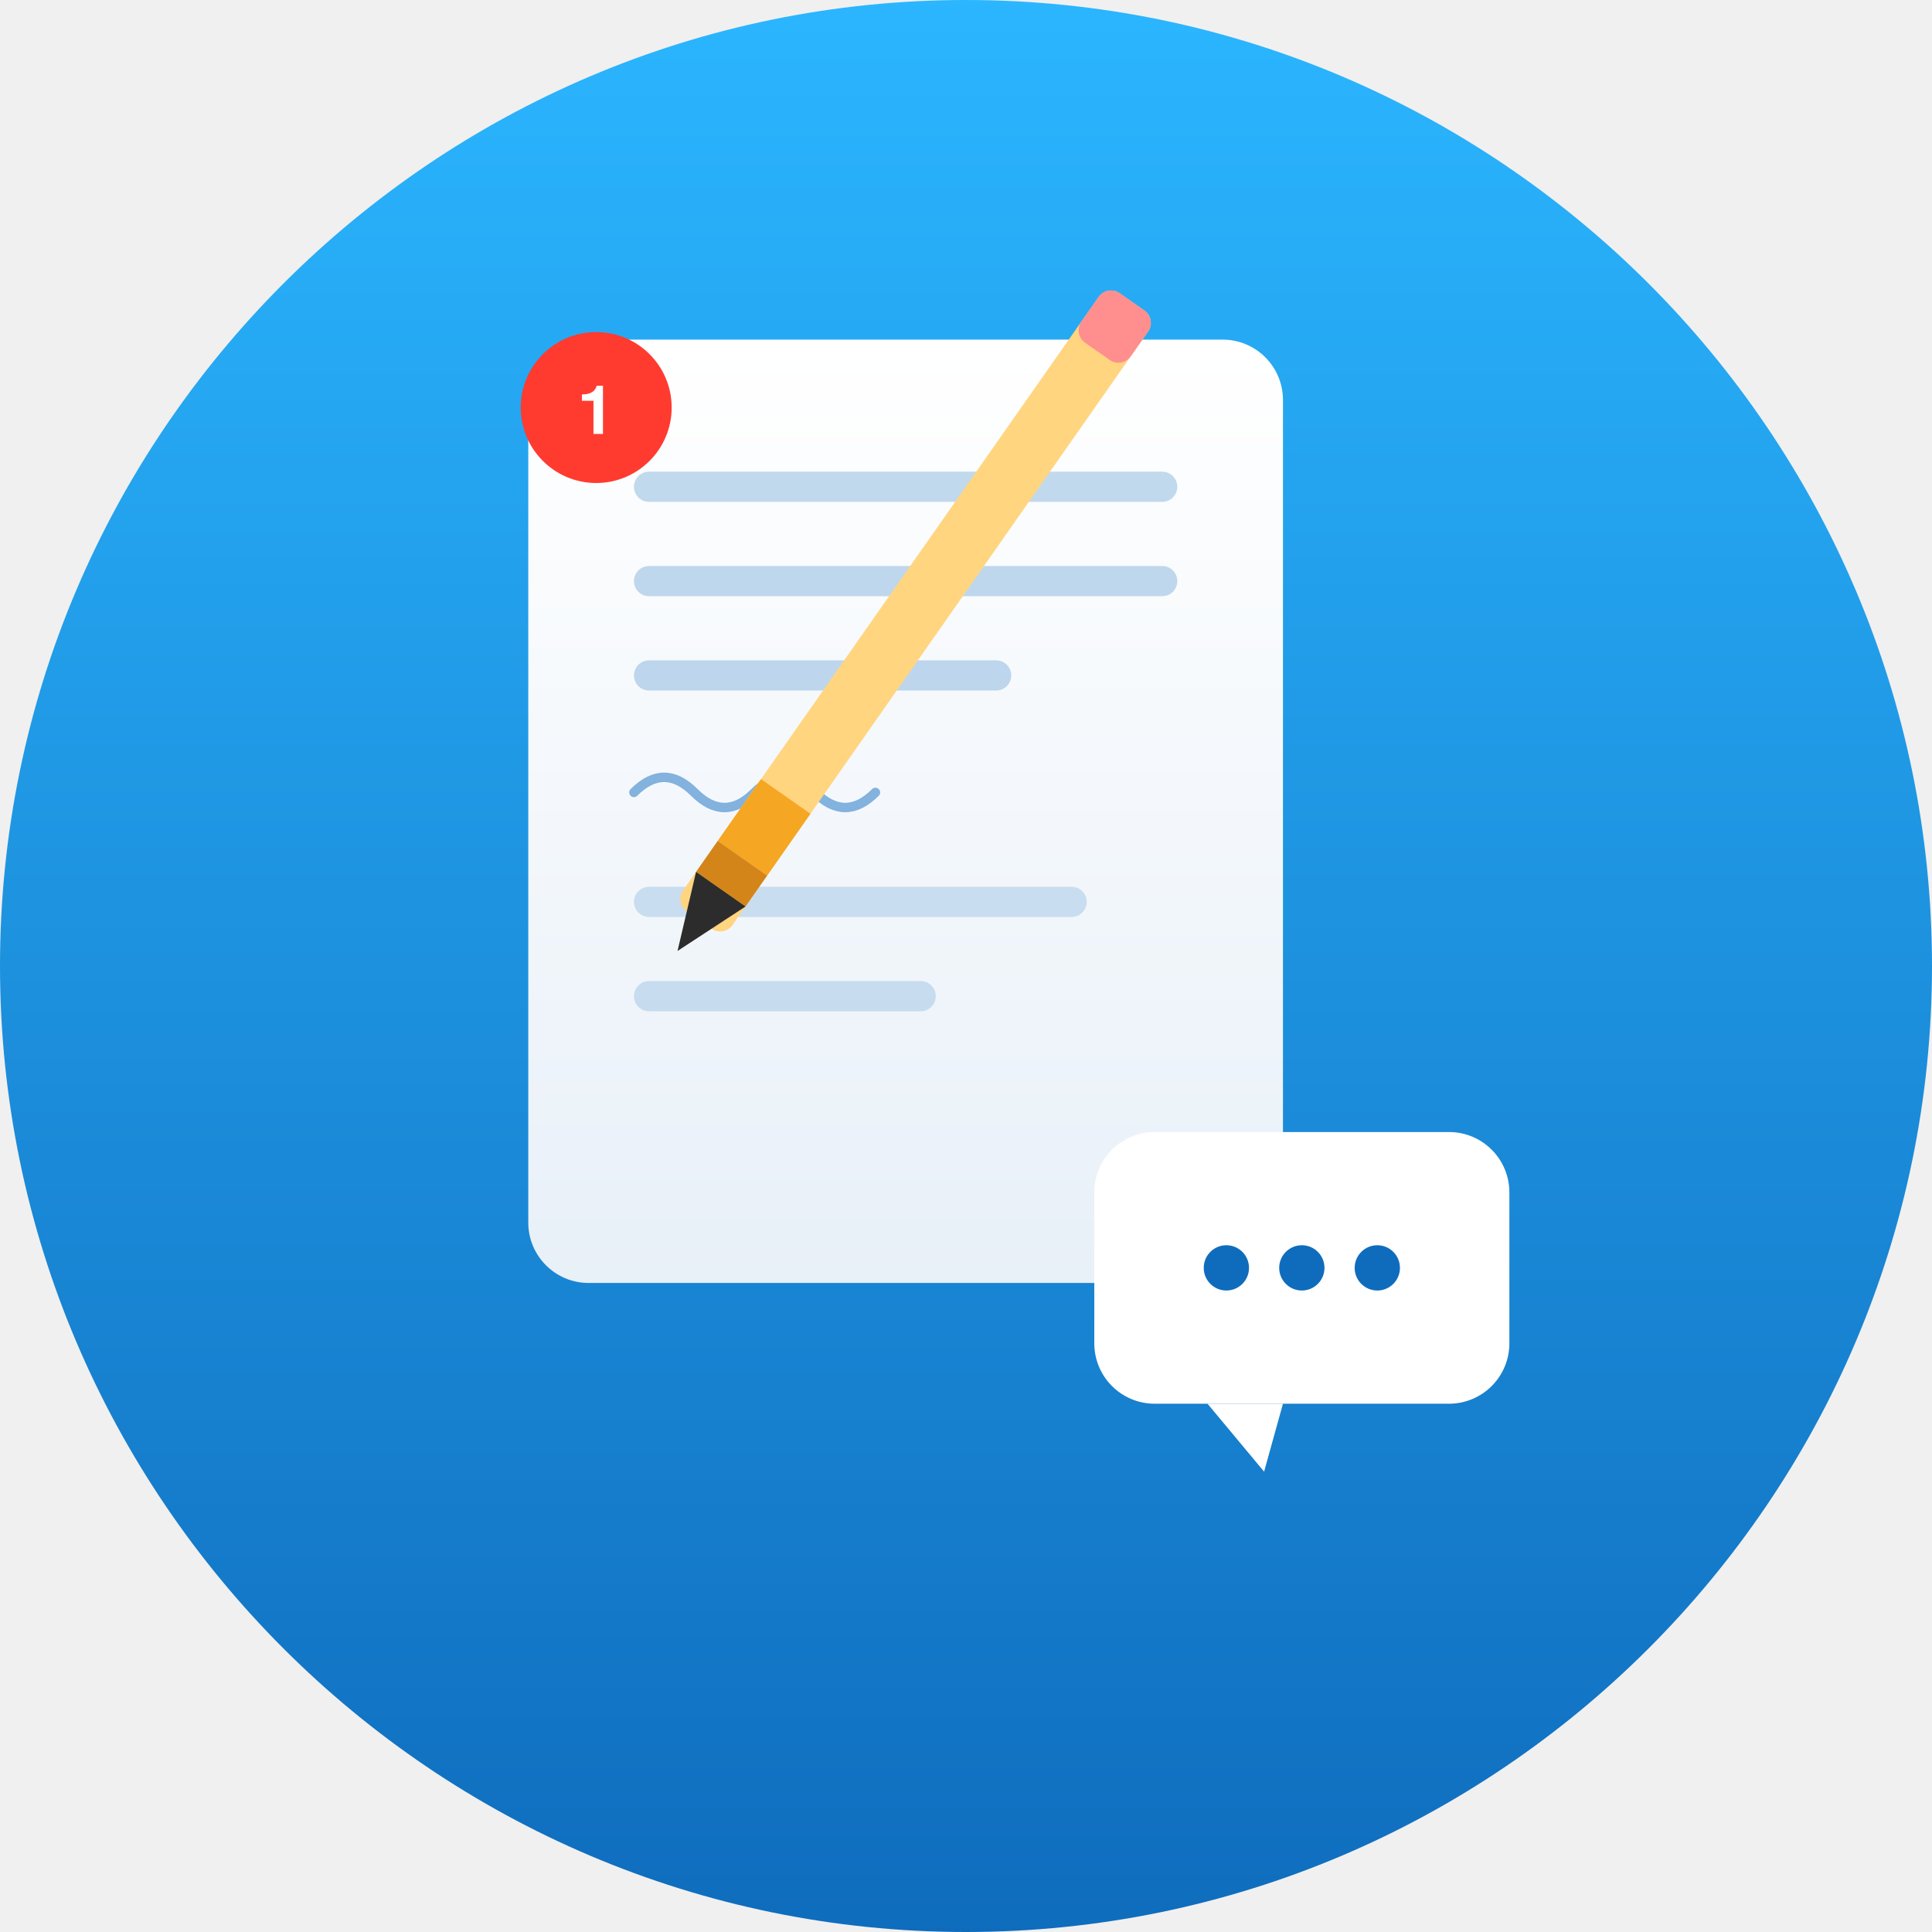
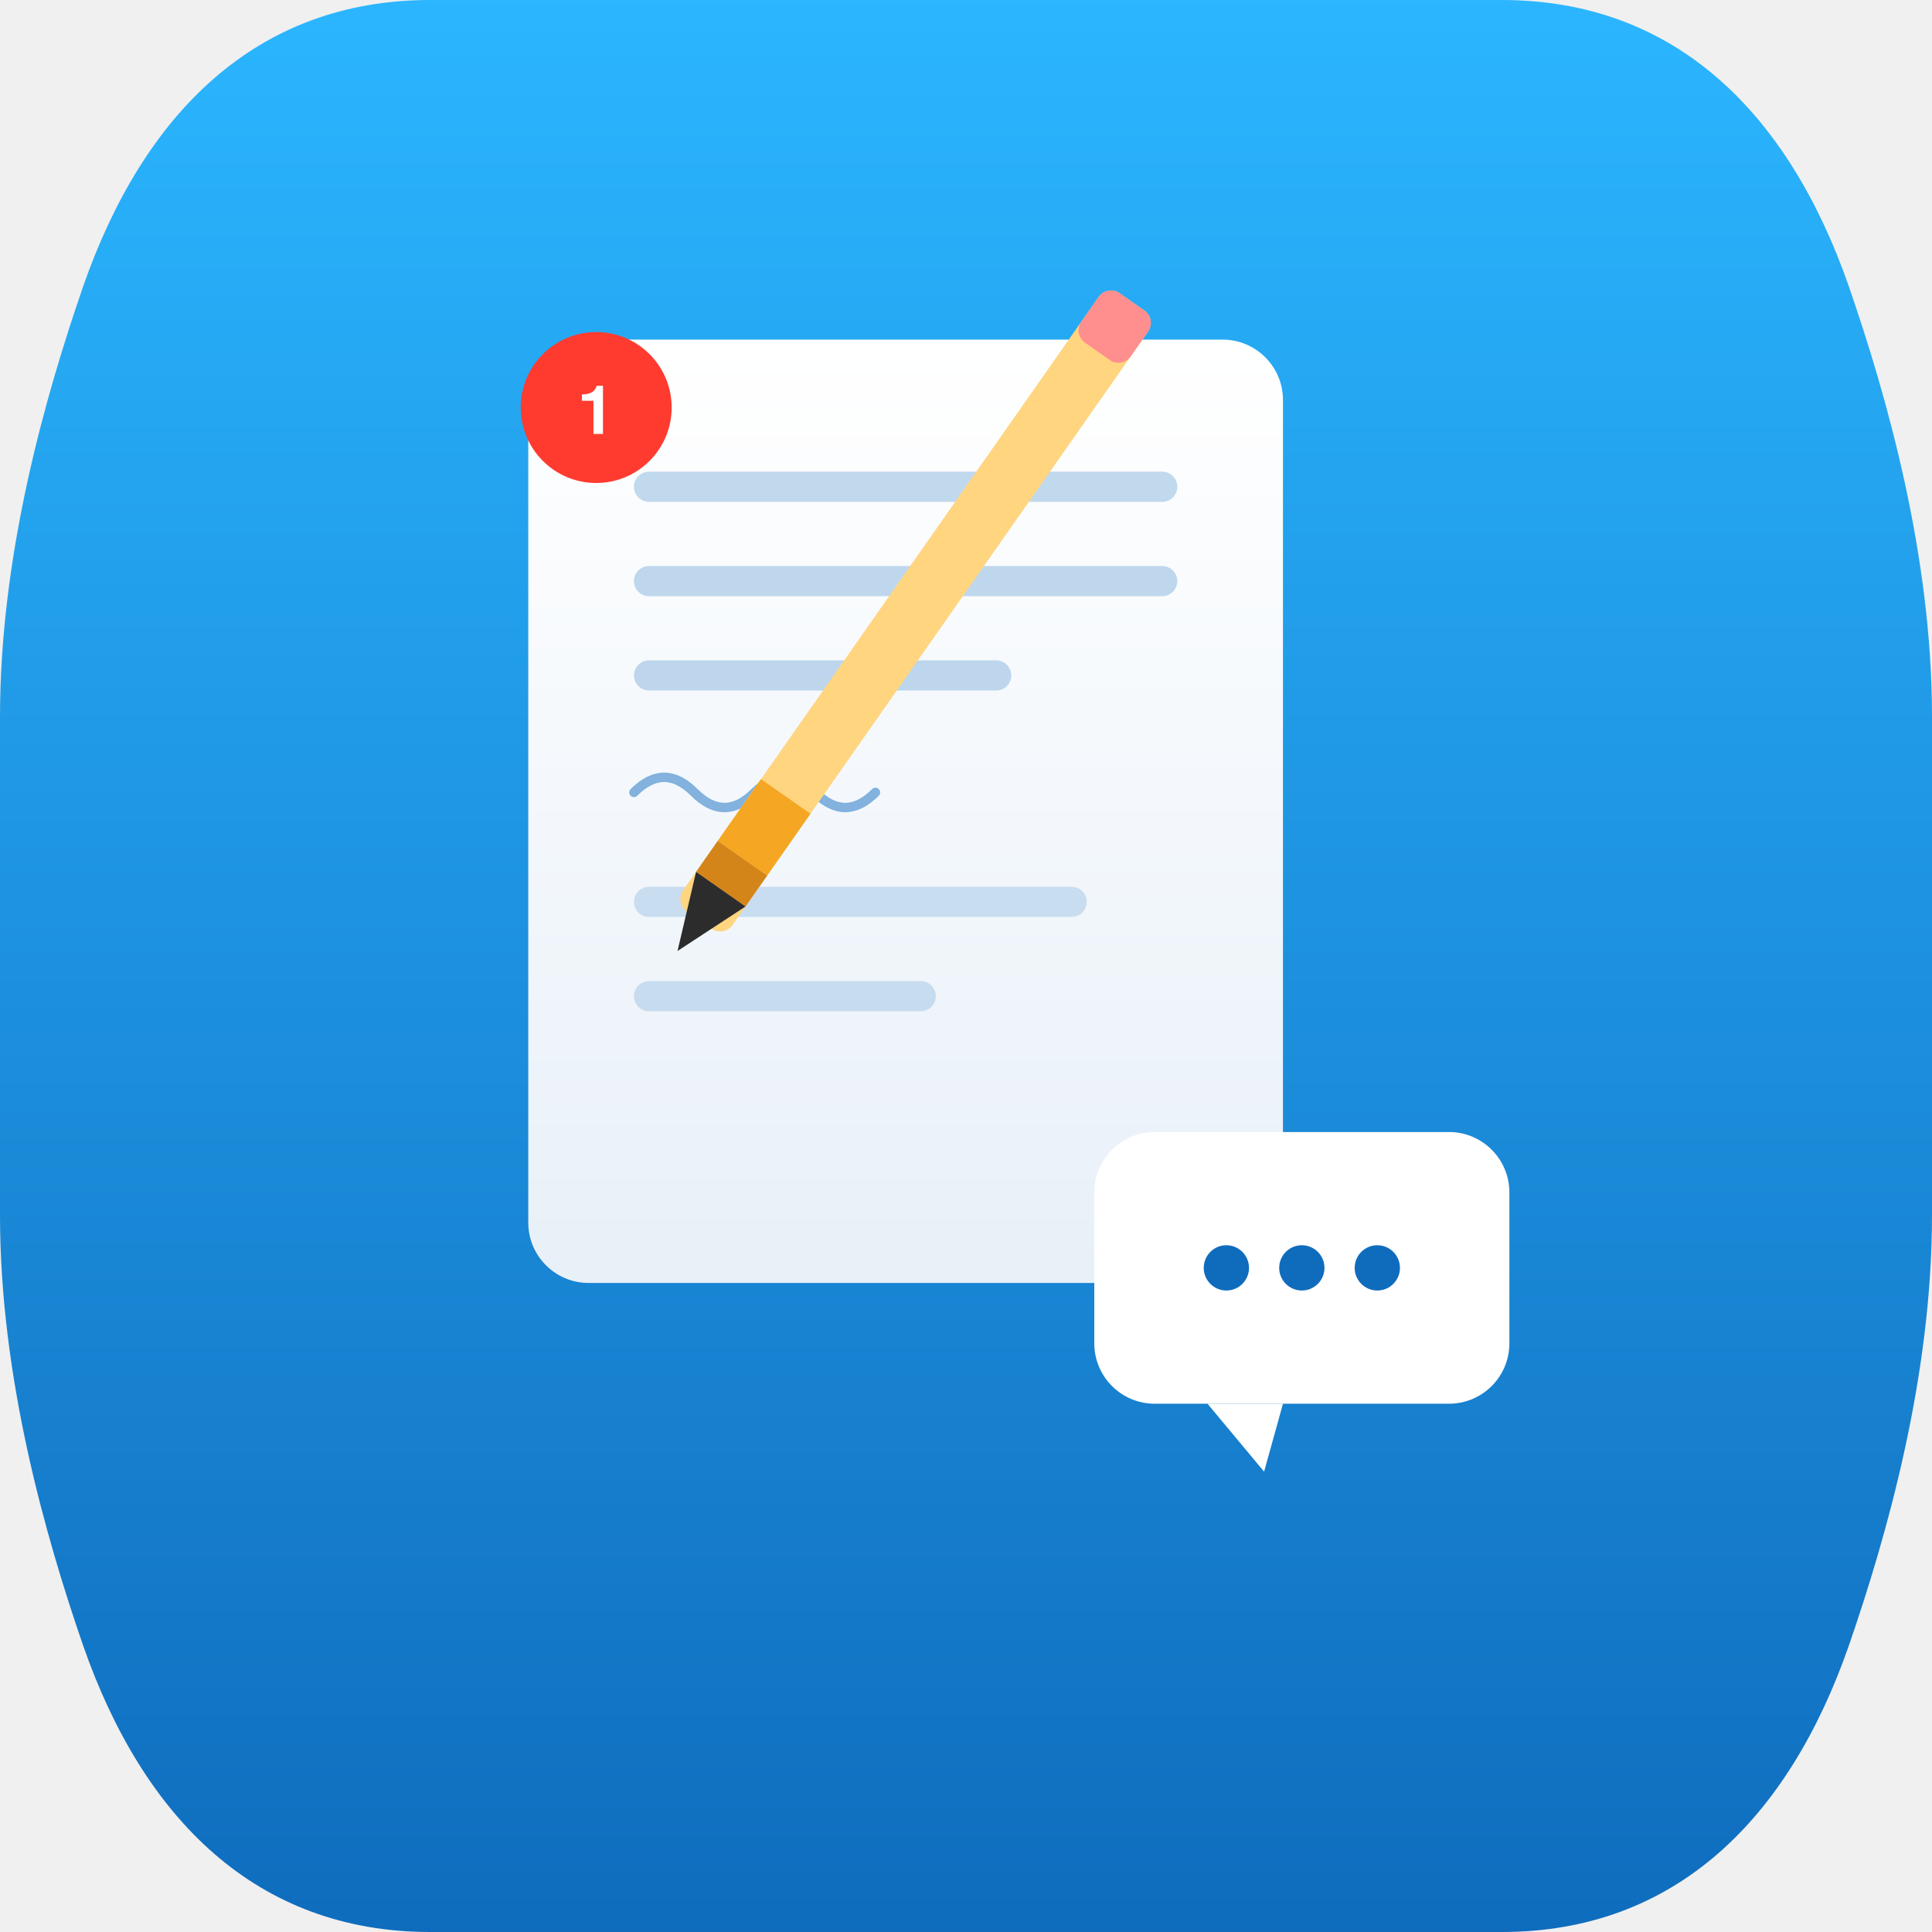
<svg xmlns="http://www.w3.org/2000/svg" width="60" height="60" viewBox="0 0 512 512" fill="none">
  <defs>
    <linearGradient id="bg" x1="0" y1="0" x2="0" y2="1">
      <stop offset="0" stop-color="#2BB6FF" />
      <stop offset="1" stop-color="#0F6CBD" />
    </linearGradient>
    <linearGradient id="doc" x1="0" y1="0" x2="0" y2="1">
      <stop offset="0" stop-color="#FFFFFF" />
      <stop offset="1" stop-color="#E8F0F8" />
    </linearGradient>
  </defs>
-   <path d="M256 0 C397 0 512 115 512 256 C512 397 397 512 256 512 C115 512 0 397 0 256 C0 115 115 0 256 0 Z" fill="url(#bg)" />
+   <path d="M114,0 L398,0 C444,0 474,30 490,76 C500,105 512,147 512,190 L512,322 C512,365 500,407 490,436 C474,482 444,512 398,512 L114,512 C68,512 38,482 22,436 C12,407 0,365 0,322 L0,190 C0,147 12,105 22,76 C38,30 68,0 114,0 Z" fill="url(#bg)" />
  <rect x="140" y="90" width="200" height="250" rx="16" fill="url(#doc)" />
  <rect x="168" y="125" width="144" height="8" rx="4" fill="#0F6CBD" opacity="0.25" />
  <rect x="168" y="150" width="144" height="8" rx="4" fill="#0F6CBD" opacity="0.25" />
  <rect x="168" y="175" width="100" height="8" rx="4" fill="#0F6CBD" opacity="0.25" />
  <path d="M168 210 Q176 202 184 210 T200 210 T216 210 T232 210" stroke="#0F6CBD" stroke-width="2.5" fill="none" stroke-linecap="round" opacity="0.5" />
  <rect x="168" y="235" width="120" height="8" rx="4" fill="#0F6CBD" opacity="0.18" />
  <rect x="168" y="260" width="80" height="8" rx="4" fill="#0F6CBD" opacity="0.18" />
  <g transform="translate(300 80) rotate(35)">
    <rect x="-8" y="0" width="16" height="200" rx="4" fill="#FFD580" />
    <rect x="-8" y="160" width="16" height="20" fill="#F5A623" />
    <rect x="-8" y="180" width="16" height="10" fill="#D4851A" />
    <path d="M-8 190 L0 210 L8 190 Z" fill="#2C2C2C" />
    <rect x="-8" y="0" width="16" height="16" rx="4" fill="#FF8E8E" />
  </g>
  <circle cx="158" cy="108" r="20" fill="#FF3B30" />
  <text x="158" y="115" text-anchor="middle" font-family="-apple-system, SF Pro Text, Helvetica, sans-serif" font-size="18" font-weight="700" fill="white">1</text>
  <g transform="translate(290 300)">
    <rect x="0" y="0" width="110" height="72" rx="16" fill="white" />
    <path d="M30 72 L45 90 L50 72 Z" fill="white" />
    <circle cx="35" cy="36" r="6" fill="#0F6CBD" />
    <circle cx="55" cy="36" r="6" fill="#0F6CBD" />
    <circle cx="75" cy="36" r="6" fill="#0F6CBD" />
  </g>
</svg>
